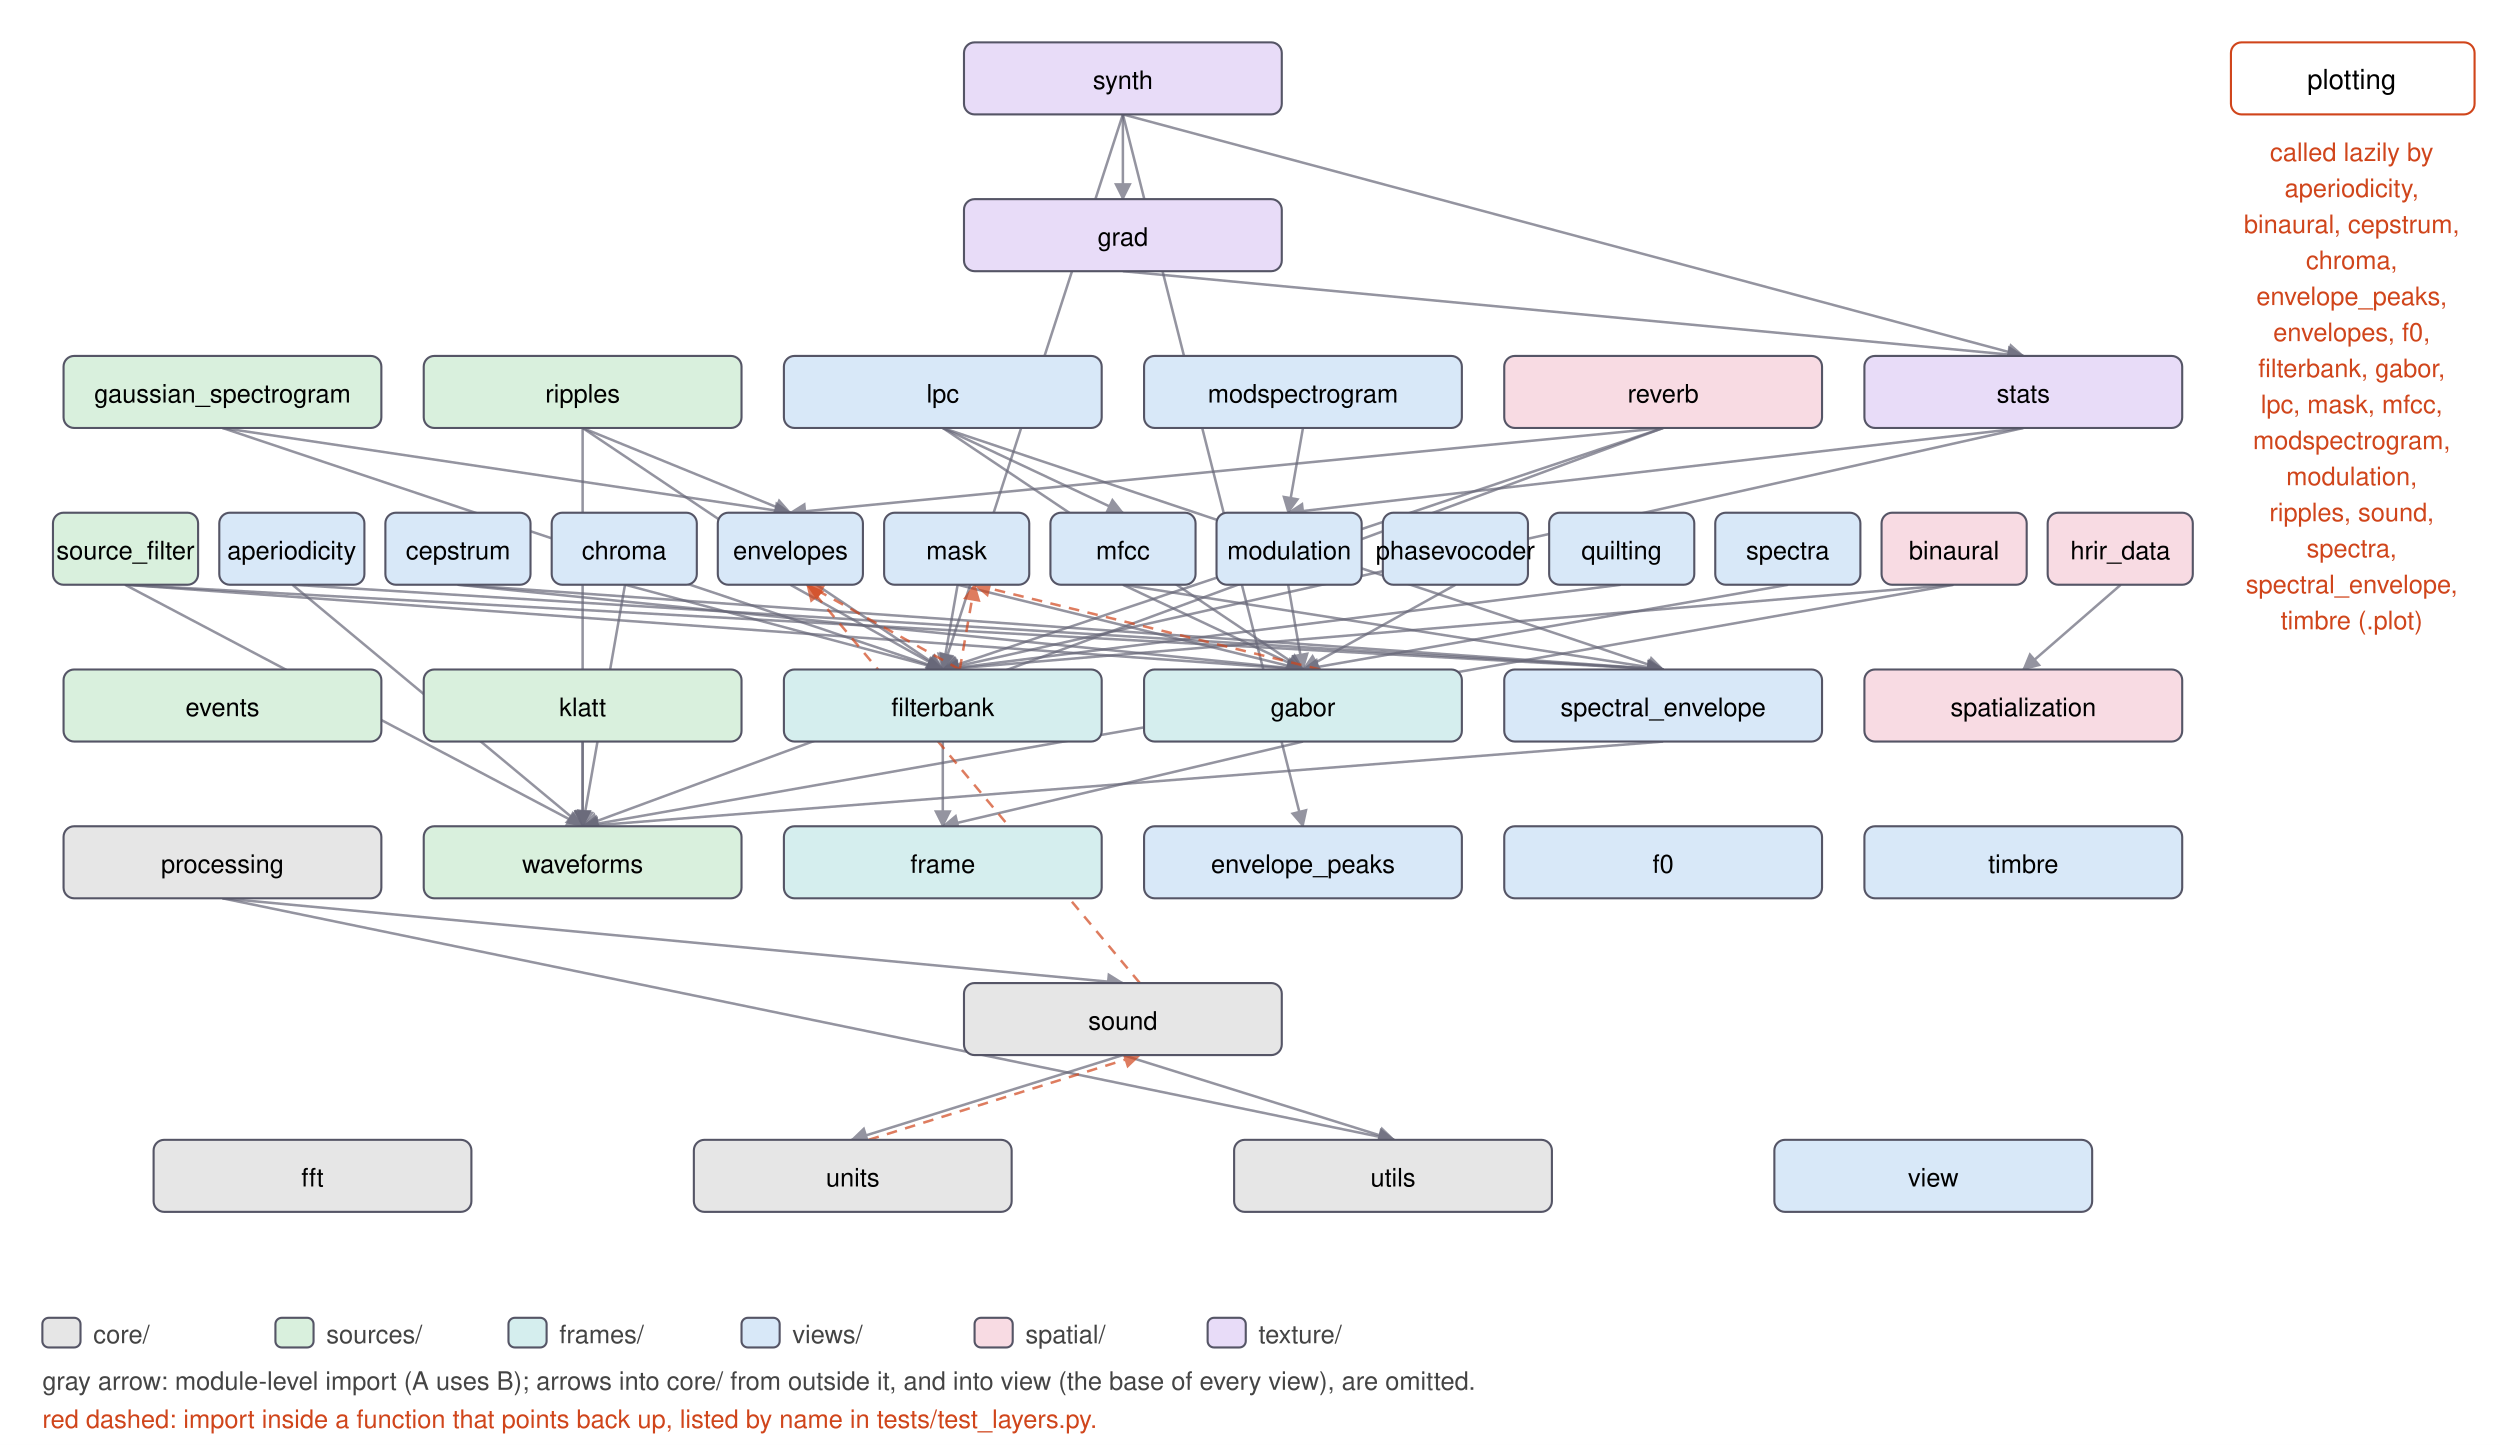
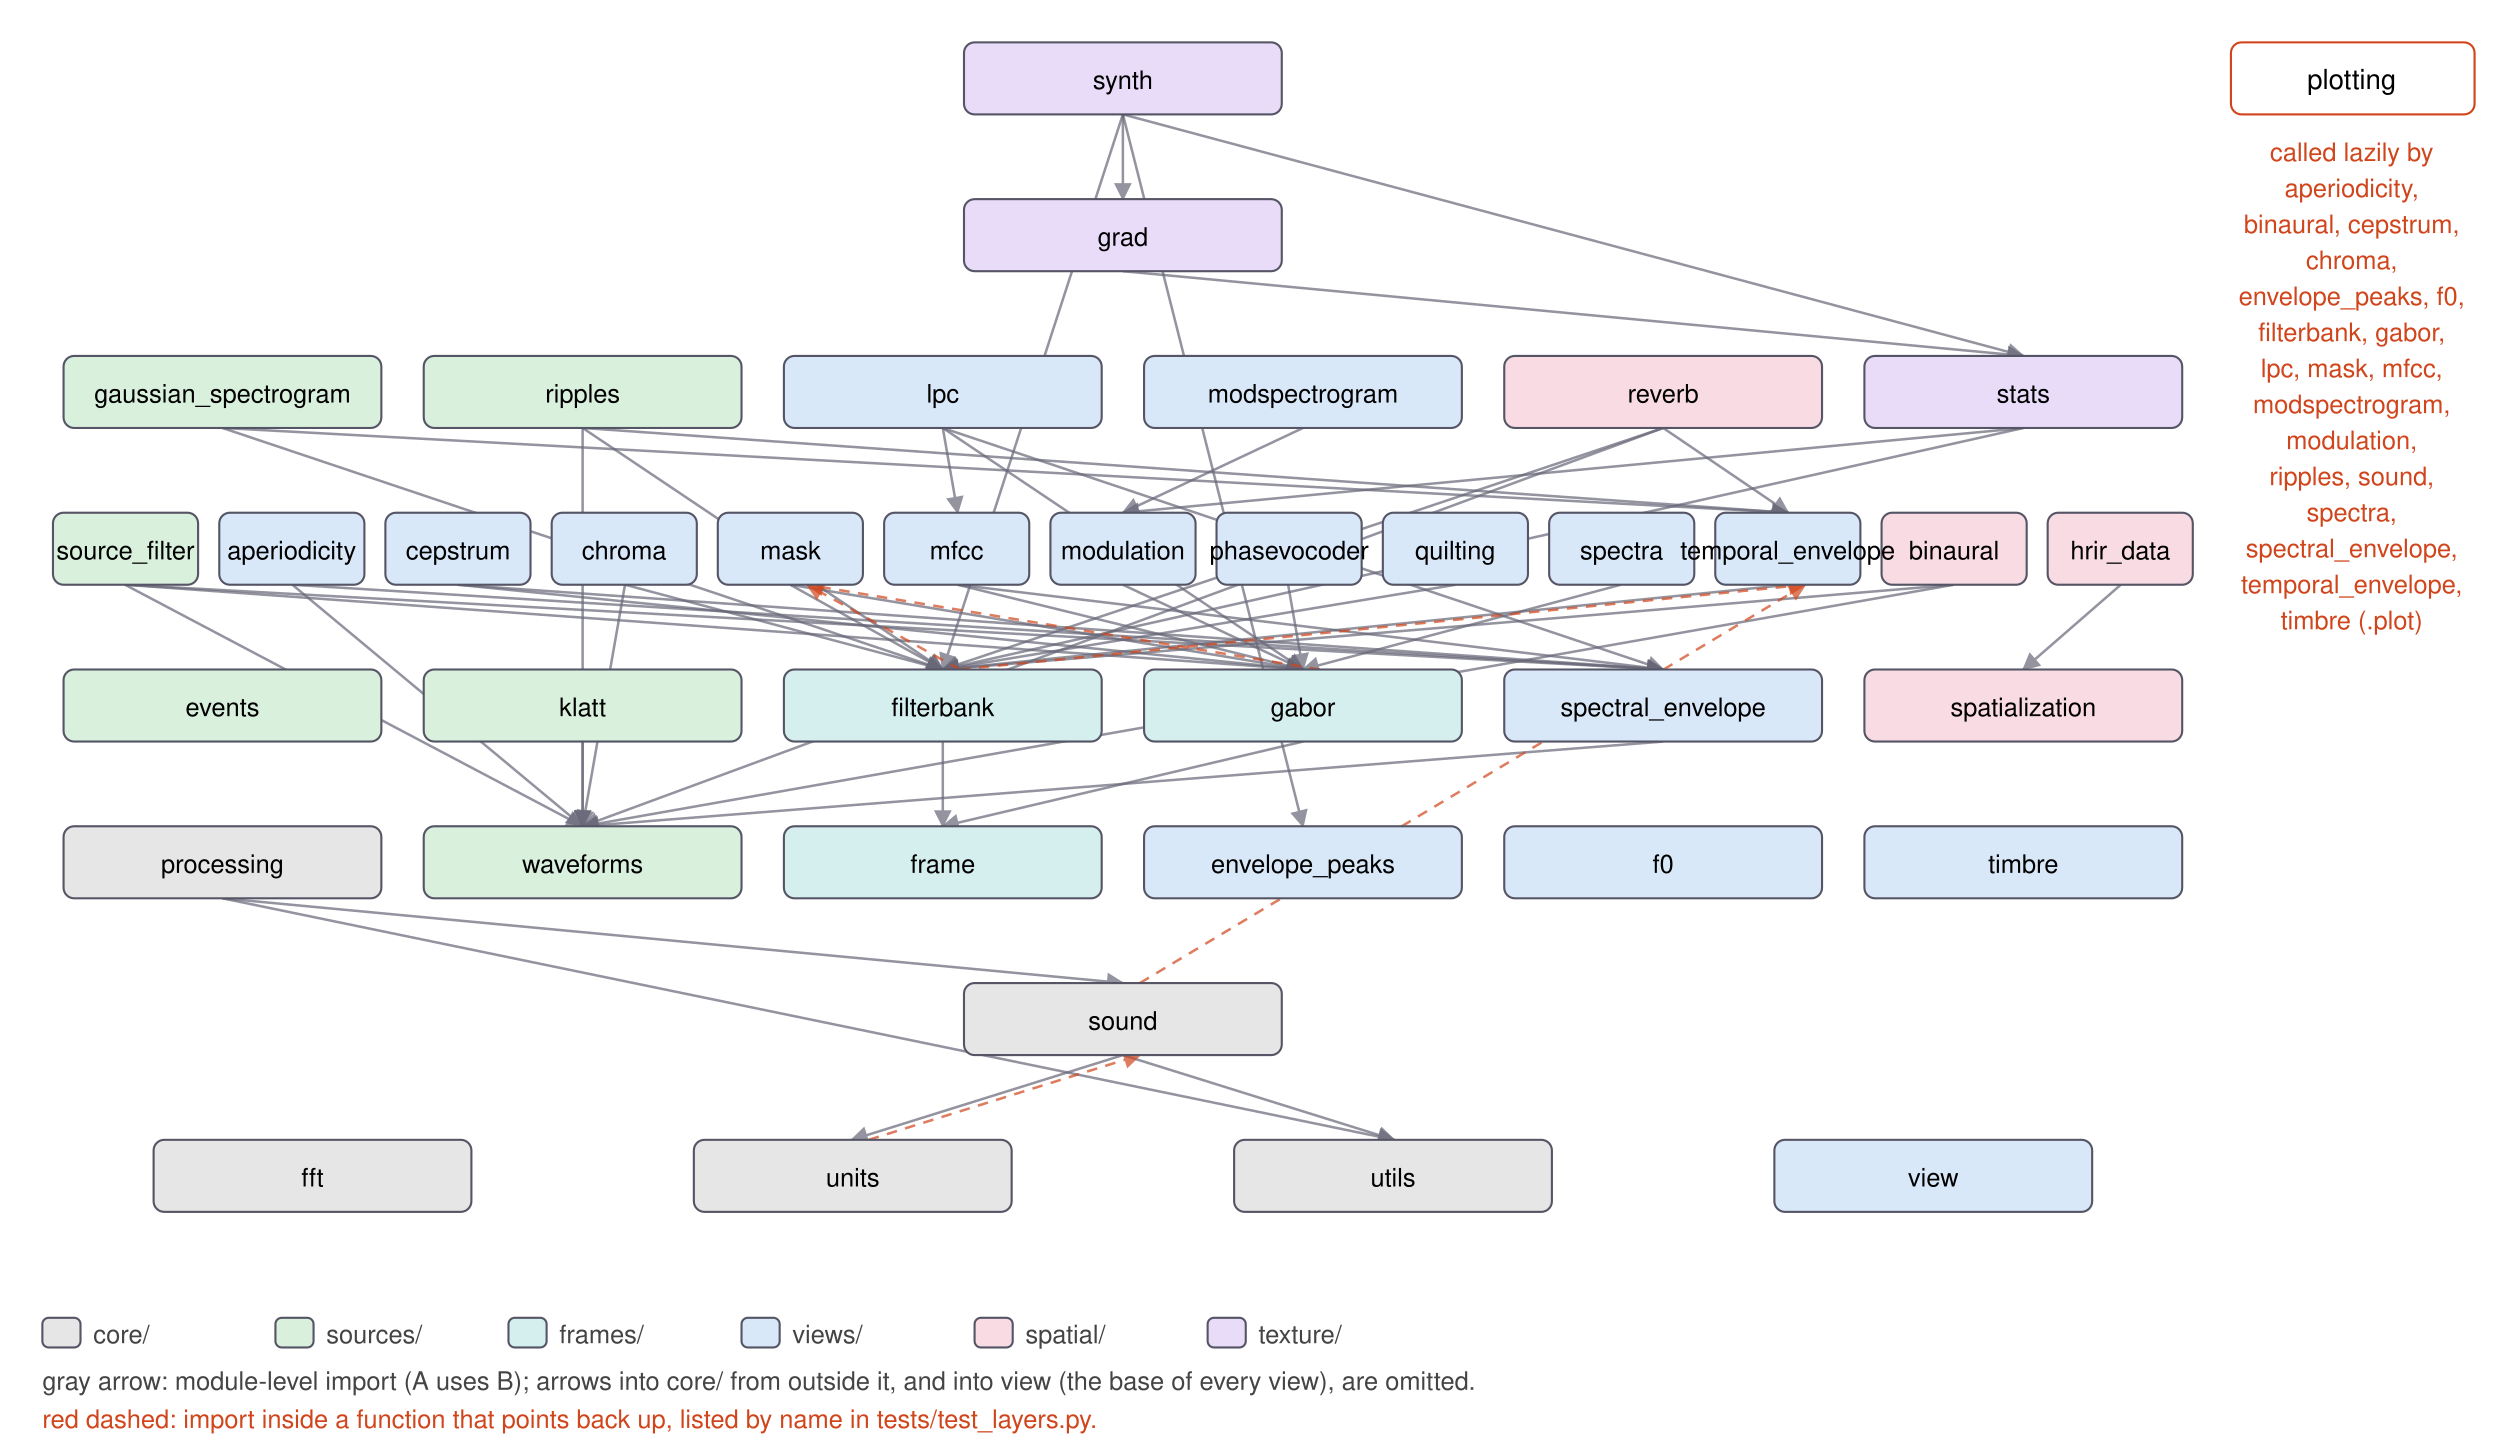
<svg xmlns="http://www.w3.org/2000/svg" viewBox="0 0 1180 682" font-family="Helvetica,Arial,sans-serif" font-size="13">
  <defs>
    <marker id="a" viewBox="0 0 10 10" refX="9" refY="5" markerWidth="7" markerHeight="7" orient="auto">
      <path d="M0,0L10,5L0,10z" fill="#667" />
    </marker>
    <marker id="r" viewBox="0 0 10 10" refX="9" refY="5" markerWidth="7" markerHeight="7" orient="auto">
      <path d="M0,0L10,5L0,10z" fill="#d0451b" />
    </marker>
  </defs>
  <rect width="1180" height="682" fill="#ffffff" />
  <line x1="105" y1="424" x2="530" y2="464" stroke="#667" stroke-width="1.2" marker-end="url(#a)" opacity="0.7" />
  <line x1="105" y1="424" x2="658" y2="538" stroke="#667" stroke-width="1.2" marker-end="url(#a)" opacity="0.7" />
  <line x1="530" y1="498" x2="402" y2="538" stroke="#667" stroke-width="1.2" marker-end="url(#a)" opacity="0.7" />
  <line x1="530" y1="498" x2="658" y2="538" stroke="#667" stroke-width="1.2" marker-end="url(#a)" opacity="0.7" />
  <line x1="445" y1="350" x2="445" y2="390" stroke="#667" stroke-width="1.2" marker-end="url(#a)" opacity="0.7" />
  <line x1="615" y1="350" x2="445" y2="390" stroke="#667" stroke-width="1.2" marker-end="url(#a)" opacity="0.7" />
  <line x1="105" y1="202" x2="445" y2="316" stroke="#667" stroke-width="1.2" marker-end="url(#a)" opacity="0.7" />
-   <line x1="105" y1="202" x2="373" y2="242" stroke="#667" stroke-width="1.2" marker-end="url(#a)" opacity="0.7" />
+   <line x1="105" y1="202" x2="844" y2="242" stroke="#667" stroke-width="1.2" marker-end="url(#a)" opacity="0.7" />
  <line x1="275" y1="350" x2="275" y2="390" stroke="#667" stroke-width="1.2" marker-end="url(#a)" opacity="0.7" />
  <line x1="275" y1="202" x2="445" y2="316" stroke="#667" stroke-width="1.2" marker-end="url(#a)" opacity="0.7" />
  <line x1="275" y1="202" x2="275" y2="390" stroke="#667" stroke-width="1.2" marker-end="url(#a)" opacity="0.7" />
-   <line x1="275" y1="202" x2="373" y2="242" stroke="#667" stroke-width="1.2" marker-end="url(#a)" opacity="0.7" />
+   <line x1="275" y1="202" x2="844" y2="242" stroke="#667" stroke-width="1.2" marker-end="url(#a)" opacity="0.7" />
  <line x1="59" y1="276" x2="615" y2="316" stroke="#667" stroke-width="1.2" marker-end="url(#a)" opacity="0.7" />
  <line x1="59" y1="276" x2="275" y2="390" stroke="#667" stroke-width="1.2" marker-end="url(#a)" opacity="0.7" />
  <line x1="59" y1="276" x2="785" y2="316" stroke="#667" stroke-width="1.2" marker-end="url(#a)" opacity="0.7" />
  <line x1="922" y1="276" x2="445" y2="316" stroke="#667" stroke-width="1.2" marker-end="url(#a)" opacity="0.7" />
  <line x1="922" y1="276" x2="275" y2="390" stroke="#667" stroke-width="1.2" marker-end="url(#a)" opacity="0.7" />
  <line x1="1001" y1="276" x2="955" y2="316" stroke="#667" stroke-width="1.2" marker-end="url(#a)" opacity="0.7" />
  <line x1="785" y1="202" x2="445" y2="316" stroke="#667" stroke-width="1.2" marker-end="url(#a)" opacity="0.7" />
  <line x1="785" y1="202" x2="275" y2="390" stroke="#667" stroke-width="1.2" marker-end="url(#a)" opacity="0.7" />
-   <line x1="785" y1="202" x2="373" y2="242" stroke="#667" stroke-width="1.2" marker-end="url(#a)" opacity="0.7" />
+   <line x1="785" y1="202" x2="844" y2="242" stroke="#667" stroke-width="1.2" marker-end="url(#a)" opacity="0.7" />
  <line x1="530" y1="128" x2="955" y2="168" stroke="#667" stroke-width="1.2" marker-end="url(#a)" opacity="0.7" />
  <line x1="955" y1="202" x2="445" y2="316" stroke="#667" stroke-width="1.2" marker-end="url(#a)" opacity="0.7" />
-   <line x1="955" y1="202" x2="608" y2="242" stroke="#667" stroke-width="1.2" marker-end="url(#a)" opacity="0.7" />
+   <line x1="955" y1="202" x2="530" y2="242" stroke="#667" stroke-width="1.2" marker-end="url(#a)" opacity="0.7" />
  <line x1="530" y1="54" x2="445" y2="316" stroke="#667" stroke-width="1.2" marker-end="url(#a)" opacity="0.7" />
  <line x1="530" y1="54" x2="530" y2="94" stroke="#667" stroke-width="1.2" marker-end="url(#a)" opacity="0.7" />
  <line x1="530" y1="54" x2="955" y2="168" stroke="#667" stroke-width="1.2" marker-end="url(#a)" opacity="0.7" />
  <line x1="530" y1="54" x2="615" y2="390" stroke="#667" stroke-width="1.2" marker-end="url(#a)" opacity="0.7" />
  <line x1="138" y1="276" x2="275" y2="390" stroke="#667" stroke-width="1.2" marker-end="url(#a)" opacity="0.7" />
  <line x1="138" y1="276" x2="785" y2="316" stroke="#667" stroke-width="1.2" marker-end="url(#a)" opacity="0.7" />
  <line x1="216" y1="276" x2="615" y2="316" stroke="#667" stroke-width="1.2" marker-end="url(#a)" opacity="0.7" />
  <line x1="216" y1="276" x2="785" y2="316" stroke="#667" stroke-width="1.2" marker-end="url(#a)" opacity="0.7" />
  <line x1="295" y1="276" x2="445" y2="316" stroke="#667" stroke-width="1.2" marker-end="url(#a)" opacity="0.7" />
  <line x1="295" y1="276" x2="275" y2="390" stroke="#667" stroke-width="1.2" marker-end="url(#a)" opacity="0.7" />
+   <line x1="445" y1="202" x2="615" y2="316" stroke="#667" stroke-width="1.2" marker-end="url(#a)" opacity="0.7" />
+   <line x1="445" y1="202" x2="452" y2="242" stroke="#667" stroke-width="1.2" marker-end="url(#a)" opacity="0.7" />
+   <line x1="445" y1="202" x2="785" y2="316" stroke="#667" stroke-width="1.2" marker-end="url(#a)" opacity="0.7" />
  <line x1="373" y1="276" x2="445" y2="316" stroke="#667" stroke-width="1.2" marker-end="url(#a)" opacity="0.7" />
-   <line x1="445" y1="202" x2="615" y2="316" stroke="#667" stroke-width="1.2" marker-end="url(#a)" opacity="0.7" />
-   <line x1="445" y1="202" x2="530" y2="242" stroke="#667" stroke-width="1.2" marker-end="url(#a)" opacity="0.7" />
-   <line x1="445" y1="202" x2="785" y2="316" stroke="#667" stroke-width="1.2" marker-end="url(#a)" opacity="0.7" />
-   <line x1="452" y1="276" x2="445" y2="316" stroke="#667" stroke-width="1.2" marker-end="url(#a)" opacity="0.7" />
+   <line x1="373" y1="276" x2="615" y2="316" stroke="#667" stroke-width="1.2" marker-end="url(#a)" opacity="0.7" />
  <line x1="452" y1="276" x2="615" y2="316" stroke="#667" stroke-width="1.2" marker-end="url(#a)" opacity="0.7" />
+   <line x1="452" y1="276" x2="785" y2="316" stroke="#667" stroke-width="1.2" marker-end="url(#a)" opacity="0.7" />
+   <line x1="615" y1="202" x2="530" y2="242" stroke="#667" stroke-width="1.2" marker-end="url(#a)" opacity="0.7" />
  <line x1="530" y1="276" x2="615" y2="316" stroke="#667" stroke-width="1.2" marker-end="url(#a)" opacity="0.7" />
-   <line x1="530" y1="276" x2="785" y2="316" stroke="#667" stroke-width="1.2" marker-end="url(#a)" opacity="0.7" />
-   <line x1="615" y1="202" x2="608" y2="242" stroke="#667" stroke-width="1.2" marker-end="url(#a)" opacity="0.7" />
  <line x1="608" y1="276" x2="615" y2="316" stroke="#667" stroke-width="1.2" marker-end="url(#a)" opacity="0.7" />
-   <line x1="687" y1="276" x2="615" y2="316" stroke="#667" stroke-width="1.2" marker-end="url(#a)" opacity="0.7" />
-   <line x1="765" y1="276" x2="445" y2="316" stroke="#667" stroke-width="1.2" marker-end="url(#a)" opacity="0.7" />
-   <line x1="844" y1="276" x2="615" y2="316" stroke="#667" stroke-width="1.2" marker-end="url(#a)" opacity="0.7" />
+   <line x1="687" y1="276" x2="445" y2="316" stroke="#667" stroke-width="1.2" marker-end="url(#a)" opacity="0.7" />
+   <line x1="765" y1="276" x2="615" y2="316" stroke="#667" stroke-width="1.2" marker-end="url(#a)" opacity="0.7" />
  <line x1="785" y1="350" x2="275" y2="390" stroke="#667" stroke-width="1.2" marker-end="url(#a)" opacity="0.7" />
-   <line x1="538" y1="464" x2="381" y2="276" stroke="#d0451b" stroke-width="1.2" stroke-dasharray="5,4" marker-end="url(#r)" opacity="0.7" />
+   <line x1="844" y1="276" x2="445" y2="316" stroke="#667" stroke-width="1.2" marker-end="url(#a)" opacity="0.7" />
+   <line x1="538" y1="464" x2="852" y2="276" stroke="#d0451b" stroke-width="1.2" stroke-dasharray="5,4" marker-end="url(#r)" opacity="0.7" />
  <line x1="410" y1="538" x2="538" y2="498" stroke="#d0451b" stroke-width="1.2" stroke-dasharray="5,4" marker-end="url(#r)" opacity="0.7" />
  <line x1="453" y1="316" x2="381" y2="276" stroke="#d0451b" stroke-width="1.2" stroke-dasharray="5,4" marker-end="url(#r)" opacity="0.7" />
-   <line x1="453" y1="316" x2="460" y2="276" stroke="#d0451b" stroke-width="1.2" stroke-dasharray="5,4" marker-end="url(#r)" opacity="0.7" />
-   <line x1="623" y1="316" x2="460" y2="276" stroke="#d0451b" stroke-width="1.2" stroke-dasharray="5,4" marker-end="url(#r)" opacity="0.7" />
+   <line x1="453" y1="316" x2="852" y2="276" stroke="#d0451b" stroke-width="1.2" stroke-dasharray="5,4" marker-end="url(#r)" opacity="0.7" />
+   <line x1="623" y1="316" x2="381" y2="276" stroke="#d0451b" stroke-width="1.2" stroke-dasharray="5,4" marker-end="url(#r)" opacity="0.7" />
  <rect x="72.5" y="538" width="150.0" height="34" rx="5" fill="#e6e6e6" stroke="#556" />
  <text x="147.5" y="560" text-anchor="middle" font-size="12">fft</text>
  <rect x="30.0" y="390" width="150.0" height="34" rx="5" fill="#e6e6e6" stroke="#556" />
  <text x="105.0" y="412" text-anchor="middle" font-size="12">processing</text>
  <rect x="455.0" y="464" width="150.0" height="34" rx="5" fill="#e6e6e6" stroke="#556" />
  <text x="530.0" y="486" text-anchor="middle" font-size="12">sound</text>
  <rect x="327.5" y="538" width="150.0" height="34" rx="5" fill="#e6e6e6" stroke="#556" />
  <text x="402.5" y="560" text-anchor="middle" font-size="12">units</text>
  <rect x="582.5" y="538" width="150.0" height="34" rx="5" fill="#e6e6e6" stroke="#556" />
  <text x="657.5" y="560" text-anchor="middle" font-size="12">utils</text>
  <rect x="370.0" y="316" width="150.0" height="34" rx="5" fill="#d5eeee" stroke="#556" />
  <text x="445.0" y="338" text-anchor="middle" font-size="12">filterbank</text>
  <rect x="370.0" y="390" width="150.0" height="34" rx="5" fill="#d5eeee" stroke="#556" />
  <text x="445.0" y="412" text-anchor="middle" font-size="12">frame</text>
  <rect x="540.0" y="316" width="150.0" height="34" rx="5" fill="#d5eeee" stroke="#556" />
  <text x="615.0" y="338" text-anchor="middle" font-size="12">gabor</text>
  <rect x="30.0" y="316" width="150.0" height="34" rx="5" fill="#d9f0dd" stroke="#556" />
  <text x="105.0" y="338" text-anchor="middle" font-size="12">events</text>
  <rect x="30.0" y="168" width="150.0" height="34" rx="5" fill="#d9f0dd" stroke="#556" />
  <text x="105.0" y="190" text-anchor="middle" font-size="12">gaussian_spectrogram</text>
  <rect x="200.0" y="316" width="150.0" height="34" rx="5" fill="#d9f0dd" stroke="#556" />
  <text x="275.0" y="338" text-anchor="middle" font-size="12">klatt</text>
  <rect x="200.0" y="168" width="150.0" height="34" rx="5" fill="#d9f0dd" stroke="#556" />
  <text x="275.0" y="190" text-anchor="middle" font-size="12">ripples</text>
  <rect x="25.0" y="242" width="68.5" height="34" rx="5" fill="#d9f0dd" stroke="#556" />
  <text x="59.2" y="264" text-anchor="middle" font-size="12">source_filter</text>
  <rect x="200.0" y="390" width="150.0" height="34" rx="5" fill="#d9f0dd" stroke="#556" />
  <text x="275.0" y="412" text-anchor="middle" font-size="12">waveforms</text>
  <rect x="888.1" y="242" width="68.5" height="34" rx="5" fill="#f8dbe3" stroke="#556" />
  <text x="922.3" y="264" text-anchor="middle" font-size="12">binaural</text>
  <rect x="966.5" y="242" width="68.5" height="34" rx="5" fill="#f8dbe3" stroke="#556" />
  <text x="1000.8" y="264" text-anchor="middle" font-size="12">hrir_data</text>
  <rect x="710.0" y="168" width="150.0" height="34" rx="5" fill="#f8dbe3" stroke="#556" />
  <text x="785.0" y="190" text-anchor="middle" font-size="12">reverb</text>
  <rect x="880.0" y="316" width="150.0" height="34" rx="5" fill="#f8dbe3" stroke="#556" />
  <text x="955.0" y="338" text-anchor="middle" font-size="12">spatialization</text>
  <rect x="455.0" y="94" width="150.0" height="34" rx="5" fill="#e8dcf8" stroke="#556" />
  <text x="530.0" y="116" text-anchor="middle" font-size="12">grad</text>
  <rect x="880.0" y="168" width="150.0" height="34" rx="5" fill="#e8dcf8" stroke="#556" />
  <text x="955.0" y="190" text-anchor="middle" font-size="12">stats</text>
  <rect x="455.0" y="20" width="150.0" height="34" rx="5" fill="#e8dcf8" stroke="#556" />
  <text x="530.0" y="42" text-anchor="middle" font-size="12">synth</text>
  <rect x="103.5" y="242" width="68.5" height="34" rx="5" fill="#d8e8f8" stroke="#556" />
  <text x="137.7" y="264" text-anchor="middle" font-size="12">aperiodicity</text>
  <rect x="181.9" y="242" width="68.5" height="34" rx="5" fill="#d8e8f8" stroke="#556" />
  <text x="216.2" y="264" text-anchor="middle" font-size="12">cepstrum</text>
  <rect x="260.4" y="242" width="68.5" height="34" rx="5" fill="#d8e8f8" stroke="#556" />
  <text x="294.6" y="264" text-anchor="middle" font-size="12">chroma</text>
  <rect x="540.0" y="390" width="150.0" height="34" rx="5" fill="#d8e8f8" stroke="#556" />
  <text x="615.0" y="412" text-anchor="middle" font-size="12">envelope_peaks</text>
-   <rect x="338.8" y="242" width="68.5" height="34" rx="5" fill="#d8e8f8" stroke="#556" />
-   <text x="373.1" y="264" text-anchor="middle" font-size="12">envelopes</text>
  <rect x="710.0" y="390" width="150.0" height="34" rx="5" fill="#d8e8f8" stroke="#556" />
  <text x="785.0" y="412" text-anchor="middle" font-size="12">f0</text>
  <rect x="370.0" y="168" width="150.0" height="34" rx="5" fill="#d8e8f8" stroke="#556" />
  <text x="445.0" y="190" text-anchor="middle" font-size="12">lpc</text>
+   <rect x="338.8" y="242" width="68.5" height="34" rx="5" fill="#d8e8f8" stroke="#556" />
+   <text x="373.1" y="264" text-anchor="middle" font-size="12">mask</text>
  <rect x="417.3" y="242" width="68.5" height="34" rx="5" fill="#d8e8f8" stroke="#556" />
-   <text x="451.5" y="264" text-anchor="middle" font-size="12">mask</text>
-   <rect x="495.8" y="242" width="68.5" height="34" rx="5" fill="#d8e8f8" stroke="#556" />
-   <text x="530.0" y="264" text-anchor="middle" font-size="12">mfcc</text>
+   <text x="451.5" y="264" text-anchor="middle" font-size="12">mfcc</text>
  <rect x="540.0" y="168" width="150.0" height="34" rx="5" fill="#d8e8f8" stroke="#556" />
  <text x="615.0" y="190" text-anchor="middle" font-size="12">modspectrogram</text>
+   <rect x="495.8" y="242" width="68.5" height="34" rx="5" fill="#d8e8f8" stroke="#556" />
+   <text x="530.0" y="264" text-anchor="middle" font-size="12">modulation</text>
  <rect x="574.2" y="242" width="68.5" height="34" rx="5" fill="#d8e8f8" stroke="#556" />
-   <text x="608.5" y="264" text-anchor="middle" font-size="12">modulation</text>
+   <text x="608.5" y="264" text-anchor="middle" font-size="12">phasevocoder</text>
  <rect x="652.7" y="242" width="68.5" height="34" rx="5" fill="#d8e8f8" stroke="#556" />
-   <text x="686.9" y="264" text-anchor="middle" font-size="12">phasevocoder</text>
+   <text x="686.9" y="264" text-anchor="middle" font-size="12">quilting</text>
  <rect x="731.2" y="242" width="68.5" height="34" rx="5" fill="#d8e8f8" stroke="#556" />
-   <text x="765.4" y="264" text-anchor="middle" font-size="12">quilting</text>
-   <rect x="809.6" y="242" width="68.5" height="34" rx="5" fill="#d8e8f8" stroke="#556" />
-   <text x="843.8" y="264" text-anchor="middle" font-size="12">spectra</text>
+   <text x="765.4" y="264" text-anchor="middle" font-size="12">spectra</text>
  <rect x="710.0" y="316" width="150.0" height="34" rx="5" fill="#d8e8f8" stroke="#556" />
  <text x="785.0" y="338" text-anchor="middle" font-size="12">spectral_envelope</text>
+   <rect x="809.6" y="242" width="68.5" height="34" rx="5" fill="#d8e8f8" stroke="#556" />
+   <text x="843.8" y="264" text-anchor="middle" font-size="12">temporal_envelope</text>
  <rect x="880.0" y="390" width="150.0" height="34" rx="5" fill="#d8e8f8" stroke="#556" />
  <text x="955.0" y="412" text-anchor="middle" font-size="12">timbre</text>
  <rect x="837.5" y="538" width="150.0" height="34" rx="5" fill="#d8e8f8" stroke="#556" />
  <text x="912.5" y="560" text-anchor="middle" font-size="12">view</text>
  <rect x="1053" y="20" width="115" height="34" rx="5" fill="#fff" stroke="#d0451b" />
  <text x="1110" y="42" text-anchor="middle">plotting</text>
  <text x="1110" y="76" text-anchor="middle" font-size="12" fill="#d0451b">called lazily by</text>
  <text x="1110" y="93" text-anchor="middle" font-size="12" fill="#d0451b">aperiodicity,</text>
  <text x="1110" y="110" text-anchor="middle" font-size="12" fill="#d0451b">binaural, cepstrum,</text>
  <text x="1110" y="127" text-anchor="middle" font-size="12" fill="#d0451b">chroma,</text>
-   <text x="1110" y="144" text-anchor="middle" font-size="12" fill="#d0451b">envelope_peaks,</text>
-   <text x="1110" y="161" text-anchor="middle" font-size="12" fill="#d0451b">envelopes, f0,</text>
-   <text x="1110" y="178" text-anchor="middle" font-size="12" fill="#d0451b">filterbank, gabor,</text>
-   <text x="1110" y="195" text-anchor="middle" font-size="12" fill="#d0451b">lpc, mask, mfcc,</text>
-   <text x="1110" y="212" text-anchor="middle" font-size="12" fill="#d0451b">modspectrogram,</text>
-   <text x="1110" y="229" text-anchor="middle" font-size="12" fill="#d0451b">modulation,</text>
-   <text x="1110" y="246" text-anchor="middle" font-size="12" fill="#d0451b">ripples, sound,</text>
-   <text x="1110" y="263" text-anchor="middle" font-size="12" fill="#d0451b">spectra,</text>
-   <text x="1110" y="280" text-anchor="middle" font-size="12" fill="#d0451b">spectral_envelope,</text>
+   <text x="1110" y="144" text-anchor="middle" font-size="12" fill="#d0451b">envelope_peaks, f0,</text>
+   <text x="1110" y="161" text-anchor="middle" font-size="12" fill="#d0451b">filterbank, gabor,</text>
+   <text x="1110" y="178" text-anchor="middle" font-size="12" fill="#d0451b">lpc, mask, mfcc,</text>
+   <text x="1110" y="195" text-anchor="middle" font-size="12" fill="#d0451b">modspectrogram,</text>
+   <text x="1110" y="212" text-anchor="middle" font-size="12" fill="#d0451b">modulation,</text>
+   <text x="1110" y="229" text-anchor="middle" font-size="12" fill="#d0451b">ripples, sound,</text>
+   <text x="1110" y="246" text-anchor="middle" font-size="12" fill="#d0451b">spectra,</text>
+   <text x="1110" y="263" text-anchor="middle" font-size="12" fill="#d0451b">spectral_envelope,</text>
+   <text x="1110" y="280" text-anchor="middle" font-size="12" fill="#d0451b">temporal_envelope,</text>
  <text x="1110" y="297" text-anchor="middle" font-size="12" fill="#d0451b">timbre (.plot)</text>
  <rect x="20" y="622" width="18" height="14" rx="3" fill="#e6e6e6" stroke="#556" />
  <text x="44" y="634" font-size="12" fill="#444">core/</text>
  <rect x="130" y="622" width="18" height="14" rx="3" fill="#d9f0dd" stroke="#556" />
  <text x="154" y="634" font-size="12" fill="#444">sources/</text>
  <rect x="240" y="622" width="18" height="14" rx="3" fill="#d5eeee" stroke="#556" />
  <text x="264" y="634" font-size="12" fill="#444">frames/</text>
  <rect x="350" y="622" width="18" height="14" rx="3" fill="#d8e8f8" stroke="#556" />
  <text x="374" y="634" font-size="12" fill="#444">views/</text>
  <rect x="460" y="622" width="18" height="14" rx="3" fill="#f8dbe3" stroke="#556" />
  <text x="484" y="634" font-size="12" fill="#444">spatial/</text>
  <rect x="570" y="622" width="18" height="14" rx="3" fill="#e8dcf8" stroke="#556" />
  <text x="594" y="634" font-size="12" fill="#444">texture/</text>
  <text x="20" y="656" font-size="12" fill="#444">gray arrow: module-level import (A uses B); arrows into core/ from outside it, and into view (the base of every view), are omitted.</text>
  <text x="20" y="674" font-size="12" fill="#d0451b">red dashed: import inside a function that points back up, listed by name in tests/test_layers.py.</text>
</svg>
